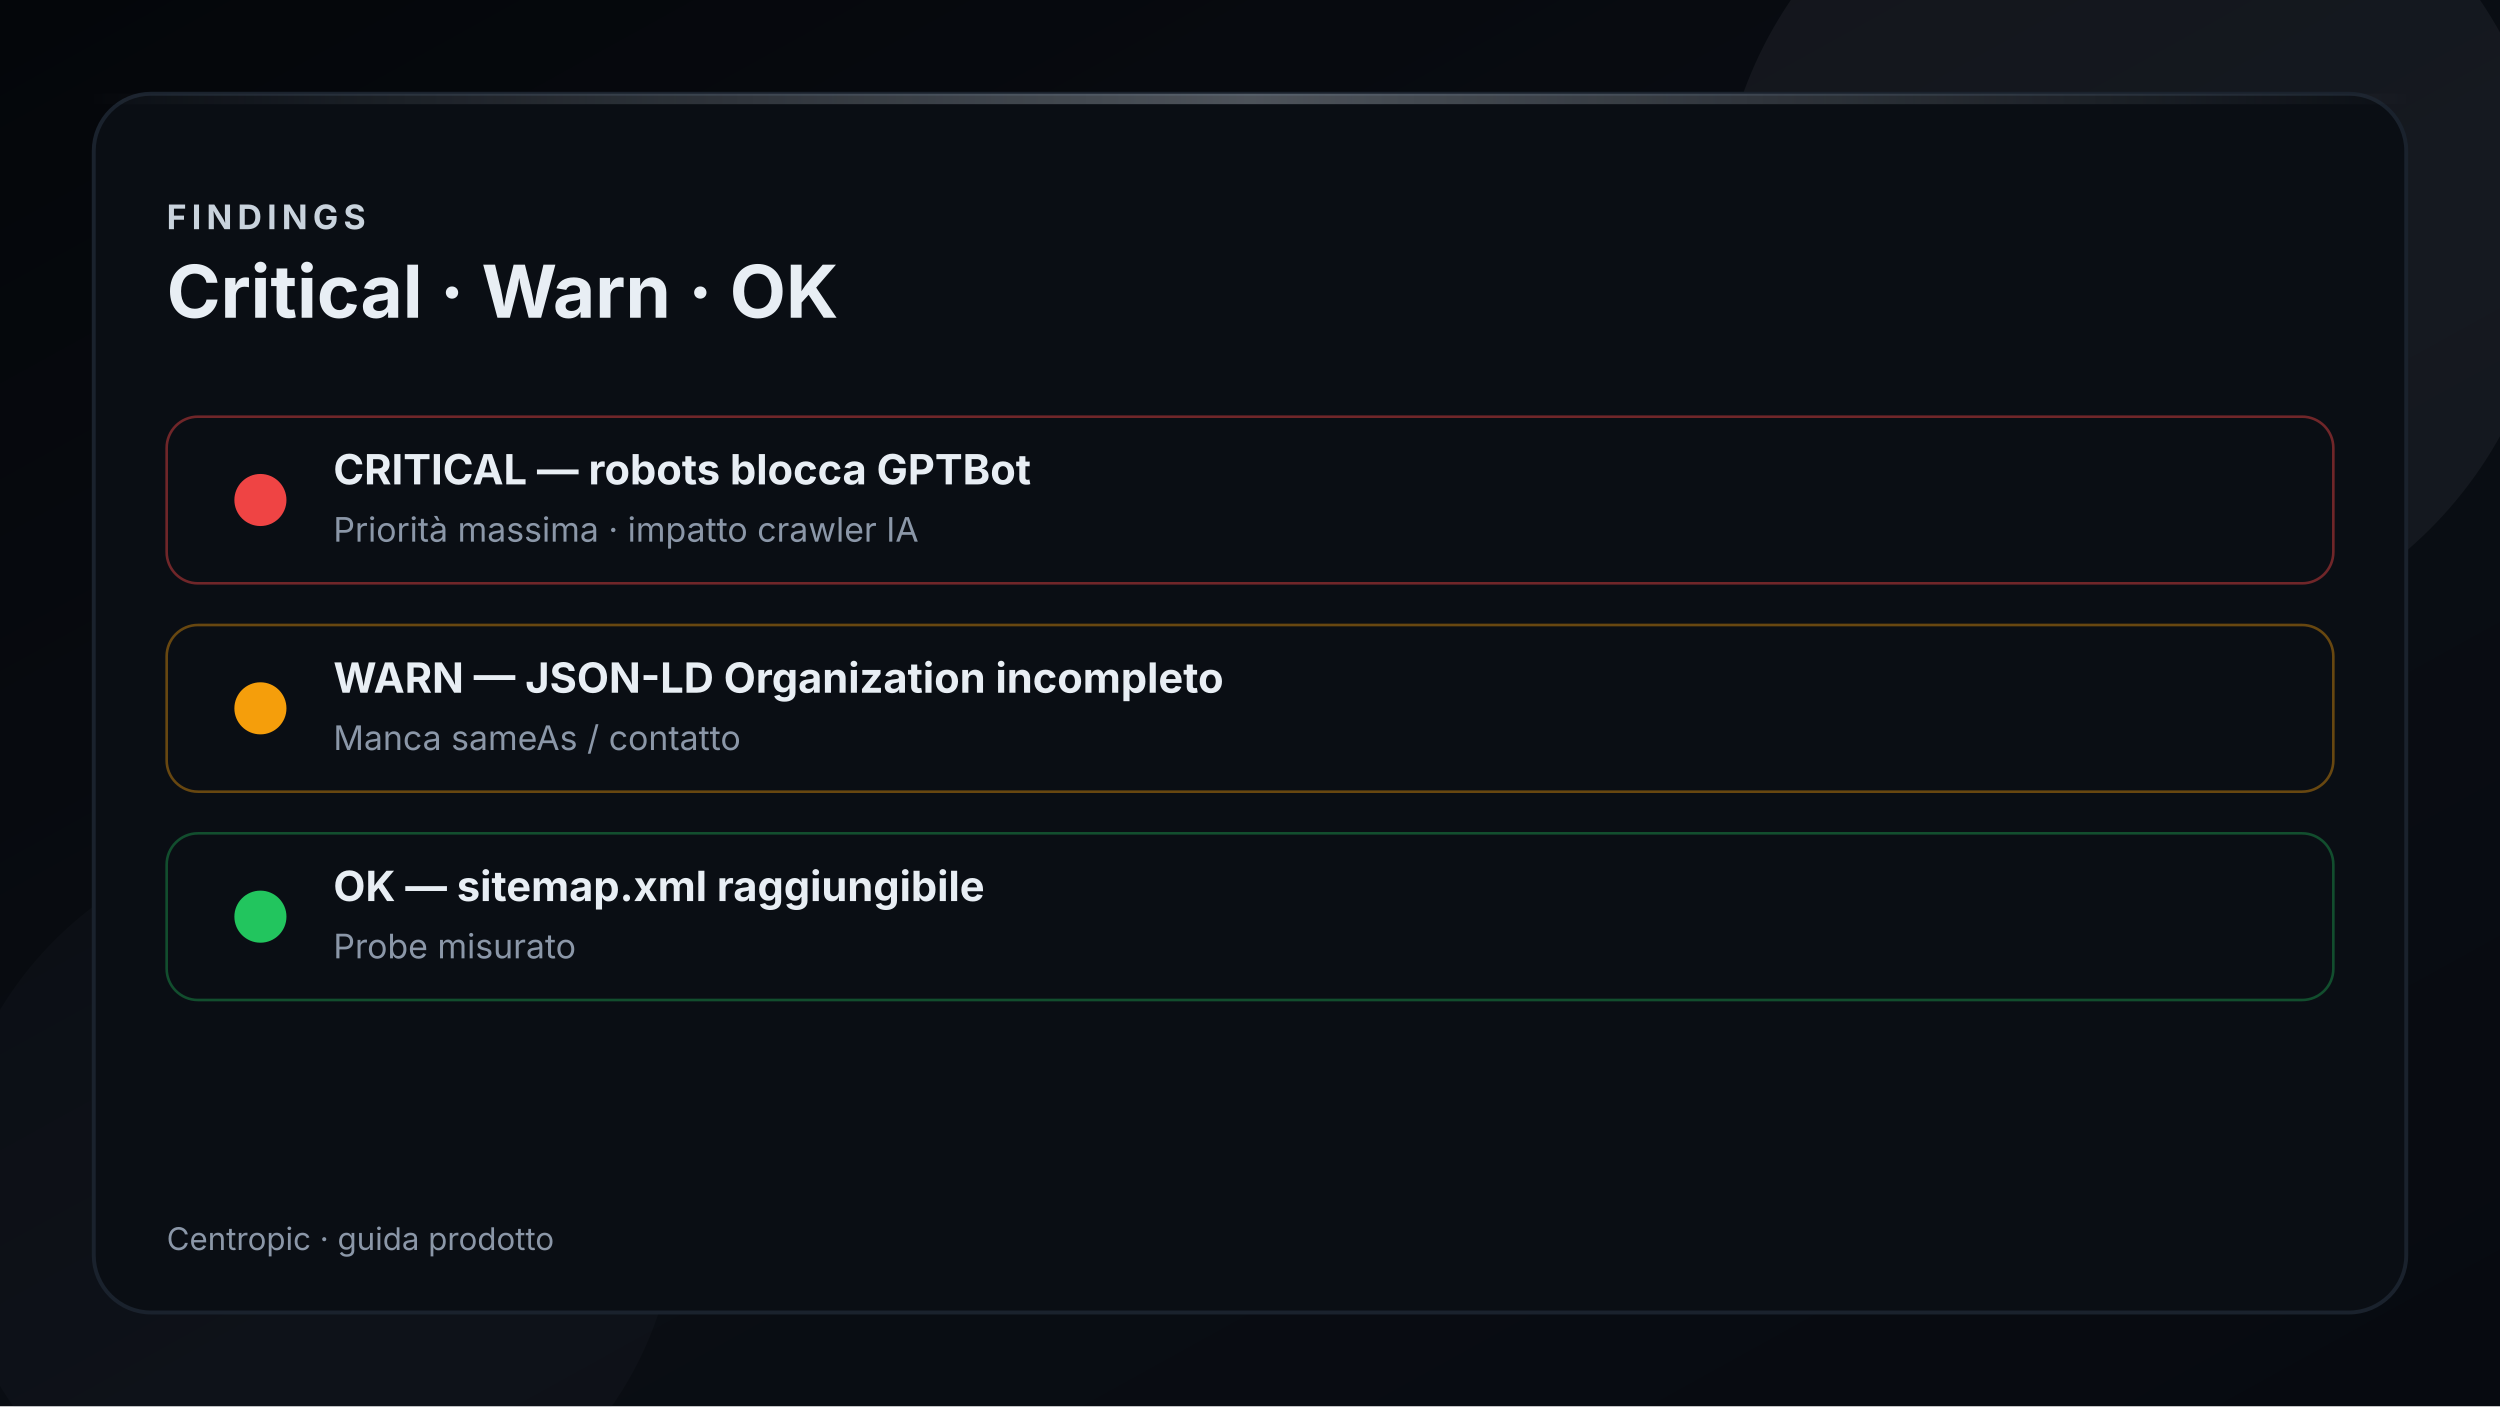
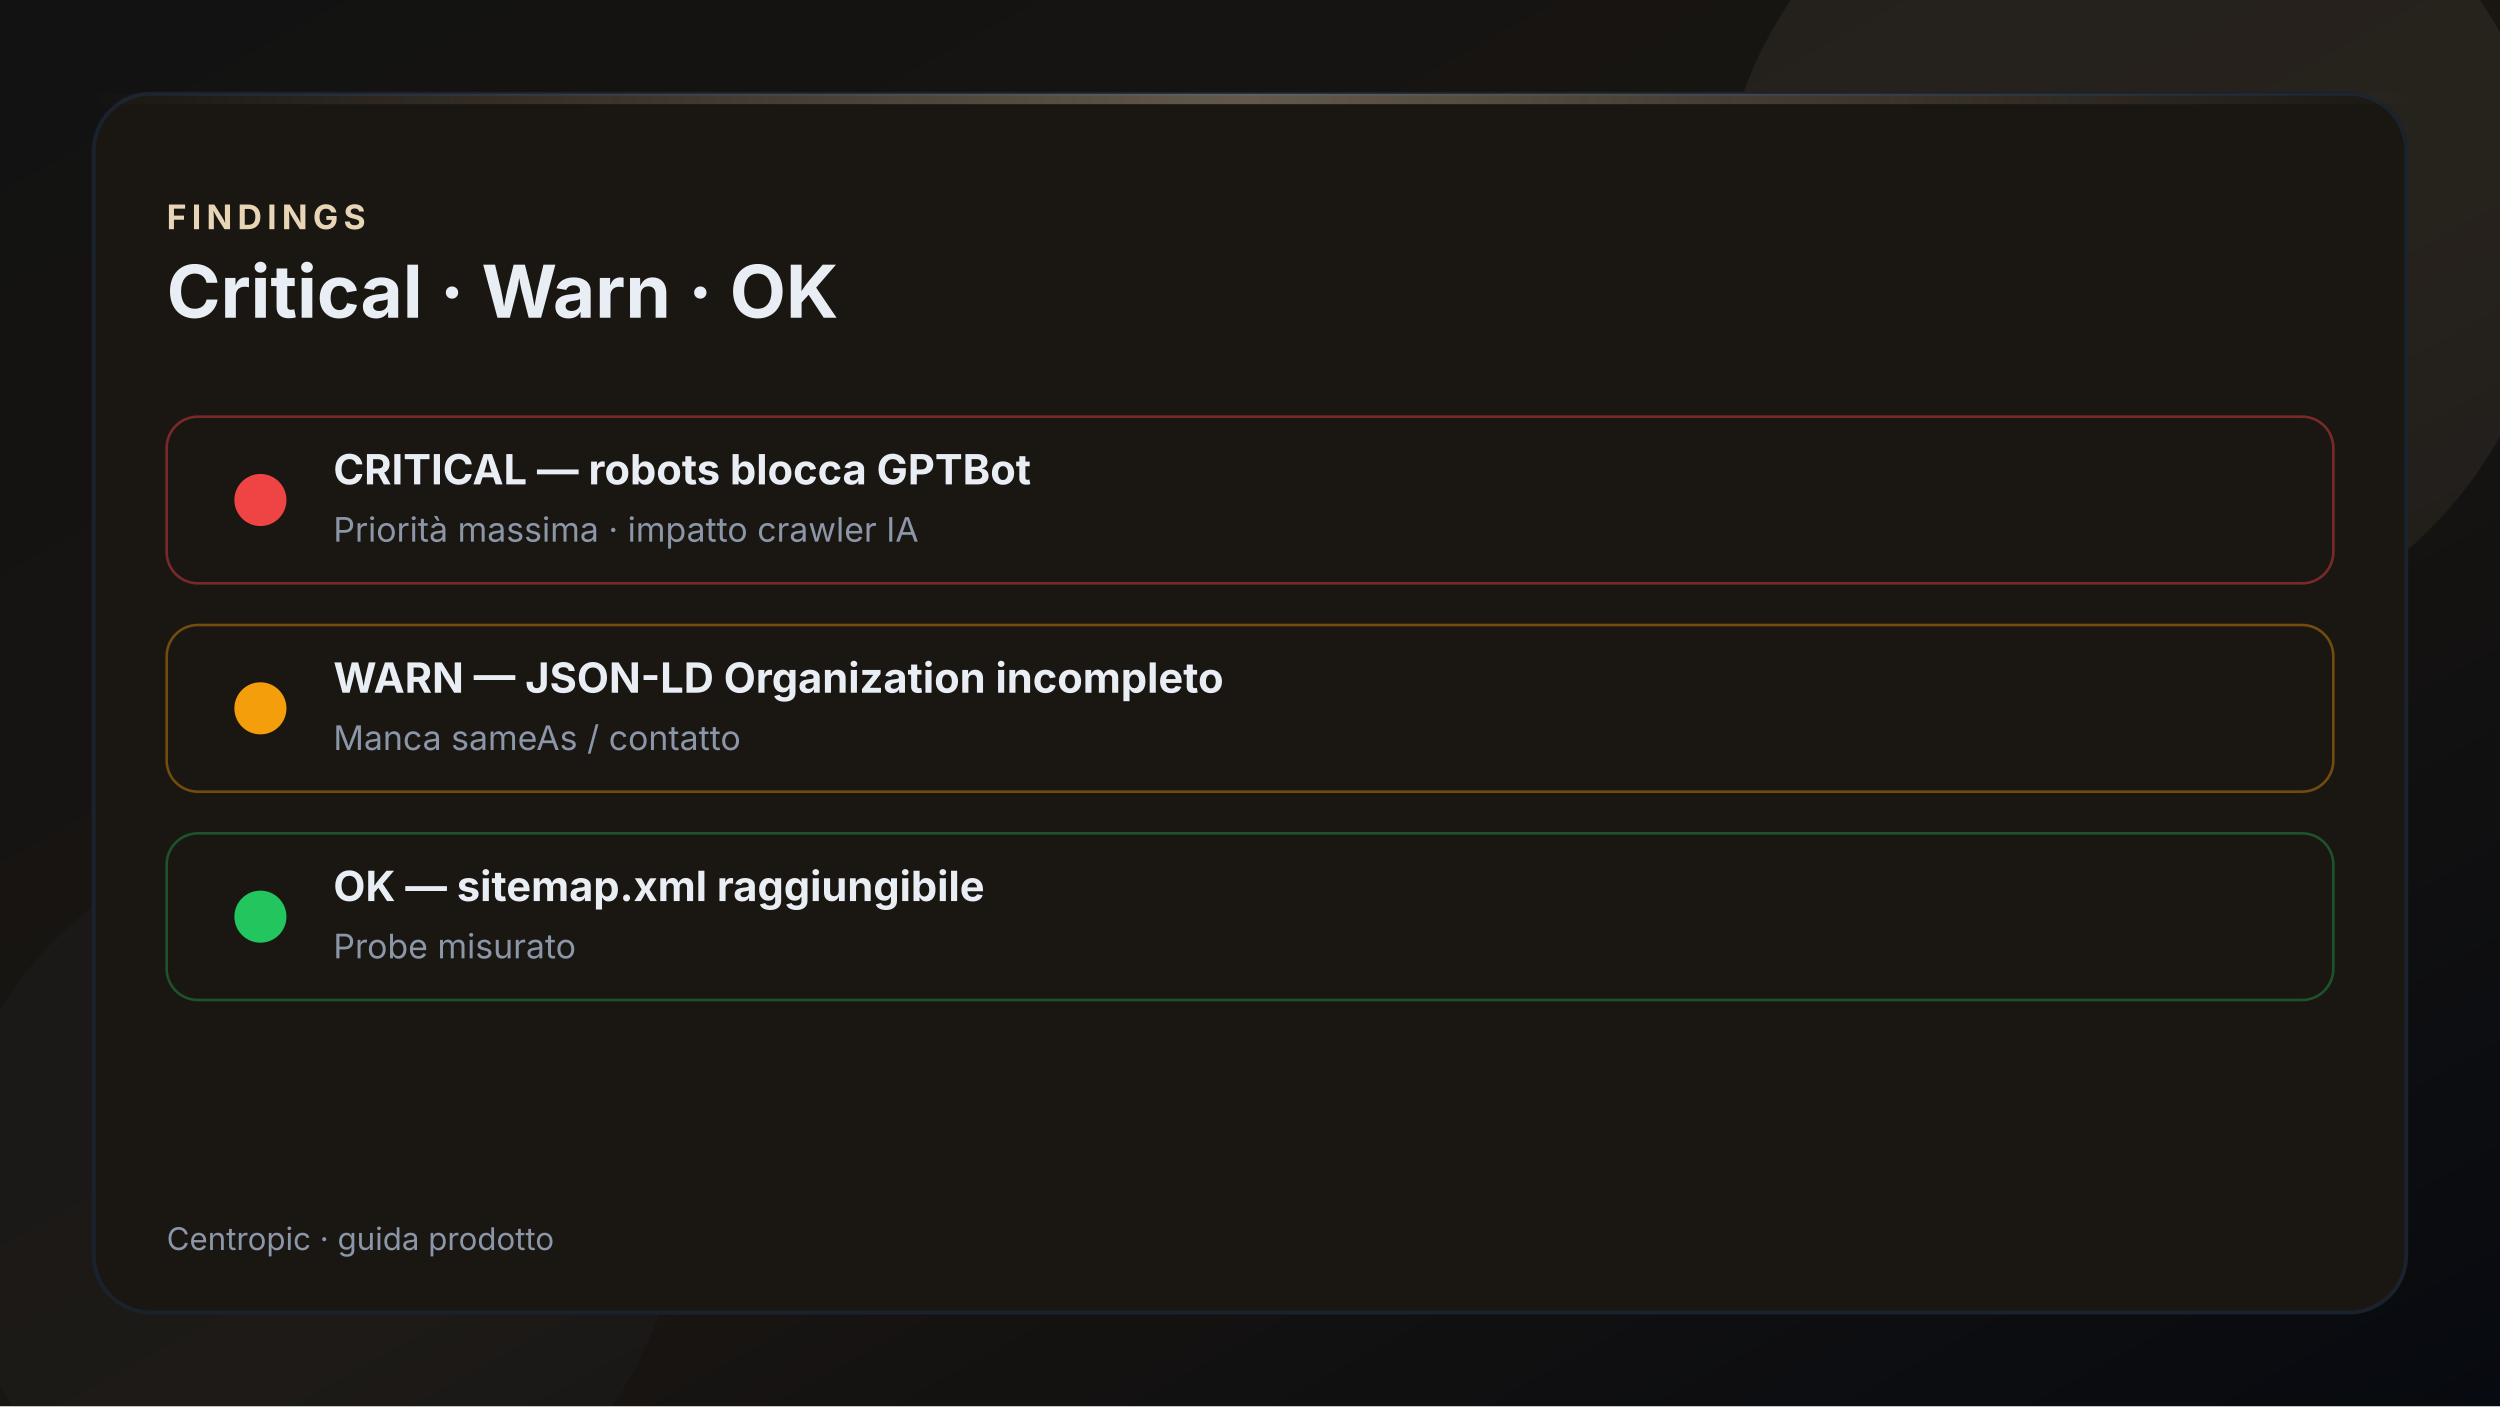
<svg xmlns="http://www.w3.org/2000/svg" width="960" height="540" viewBox="0 0 960 540" role="img" aria-labelledby="t d">
  <defs>
    <linearGradient id="bg" x1="0" y1="0" x2="1" y2="1">
-       <stop offset="0%" stop-color="#04060A" />
-       <stop offset="55%" stop-color="#0A0E14" />
+       <stop offset="0%" stop-color="#121212" />
+       <stop offset="55%" stop-color="#1A1612" />
      <stop offset="100%" stop-color="#070A10" />
    </linearGradient>
    <linearGradient id="glow" x1="0" y1="0" x2="1" y2="0">
-       <stop offset="0%" stop-color="#C9D3DD" stop-opacity="0" />
-       <stop offset="50%" stop-color="#C9D3DD" stop-opacity=".35" />
-       <stop offset="100%" stop-color="#C9D3DD" stop-opacity="0" />
+       <stop offset="0%" stop-color="#E8D5B5" stop-opacity="0" />
+       <stop offset="50%" stop-color="#E8D5B5" stop-opacity=".35" />
+       <stop offset="100%" stop-color="#E8D5B5" stop-opacity="0" />
    </linearGradient>
    <filter id="soft" x="-20%" y="-20%" width="140%" height="140%">
      <feGaussianBlur stdDeviation="12" result="b" />
      <feMerge>
        <feMergeNode in="b" />
        <feMergeNode in="SourceGraphic" />
      </feMerge>
    </filter>
  </defs>
  <rect width="960" height="540" fill="url(#bg)" />
-   <circle cx="820" cy="90" r="160" fill="#C9D3DD" opacity=".06" />
+   <circle cx="820" cy="90" r="160" fill="#E8D5B5" opacity=".06" />
  <circle cx="120" cy="460" r="140" fill="#5B6B7A" opacity=".05" />
-   <rect x="36" y="36" width="888" height="468" rx="22" fill="#0A0E14" stroke="#1A222D" stroke-width="1.5" />
+   <rect x="36" y="36" width="888" height="468" rx="22" fill="#1A1612" stroke="#1A222D" stroke-width="1.5" />
  <rect x="36" y="36" width="888" height="4" fill="url(#glow)" />
-   <text x="64" y="88" fill="#C9D3DD" font-family="'Inter', system-ui, sans-serif" font-size="13" font-weight="700" letter-spacing="2">FINDINGS</text>
+   <text x="64" y="88" fill="#E8D5B5" font-family="'Inter', system-ui, sans-serif" font-size="13" font-weight="700" letter-spacing="2">FINDINGS</text>
  <text x="64" y="122" fill="#E8EEF4" font-family="'Inter', system-ui, sans-serif" font-size="28" font-weight="700">Critical · Warn · OK</text>
  <g font-family="'Inter', system-ui, sans-serif">
-     <rect x="64" y="160" width="832" height="64" rx="12" fill="#0A0E14" stroke="#EF4444" stroke-opacity=".45" />
+     <rect x="64" y="160" width="832" height="64" rx="12" fill="#1A1612" stroke="#EF4444" stroke-opacity=".45" />
    <circle cx="100" cy="192" r="10" fill="#EF4444" />
    <text x="128" y="186" fill="#E8EEF4" font-size="16" font-weight="700">CRITICAL — robots blocca GPTBot</text>
    <text x="128" y="208" fill="#8B97A8" font-size="13">Priorità massima · impatto crawler IA</text>
-     <rect x="64" y="240" width="832" height="64" rx="12" fill="#0A0E14" stroke="#F59E0B" stroke-opacity=".4" />
+     <rect x="64" y="240" width="832" height="64" rx="12" fill="#1A1612" stroke="#F59E0B" stroke-opacity=".4" />
    <circle cx="100" cy="272" r="10" fill="#F59E0B" />
    <text x="128" y="266" fill="#E8EEF4" font-size="16" font-weight="700">WARN — JSON-LD Organization incompleto</text>
    <text x="128" y="288" fill="#8B97A8" font-size="13">Manca sameAs / contatto</text>
-     <rect x="64" y="320" width="832" height="64" rx="12" fill="#0A0E14" stroke="#22C55E" stroke-opacity=".35" />
+     <rect x="64" y="320" width="832" height="64" rx="12" fill="#1A1612" stroke="#22C55E" stroke-opacity=".35" />
    <circle cx="100" cy="352" r="10" fill="#22C55E" />
    <text x="128" y="346" fill="#E8EEF4" font-size="16" font-weight="700">OK — sitemap.xml raggiungibile</text>
    <text x="128" y="368" fill="#8B97A8" font-size="13">Probe misurato</text>
  </g>
  <text x="64" y="480" fill="#8B97A8" font-family="'Inter', system-ui, sans-serif" font-size="12">Centropic · guida prodotto</text>
</svg>
